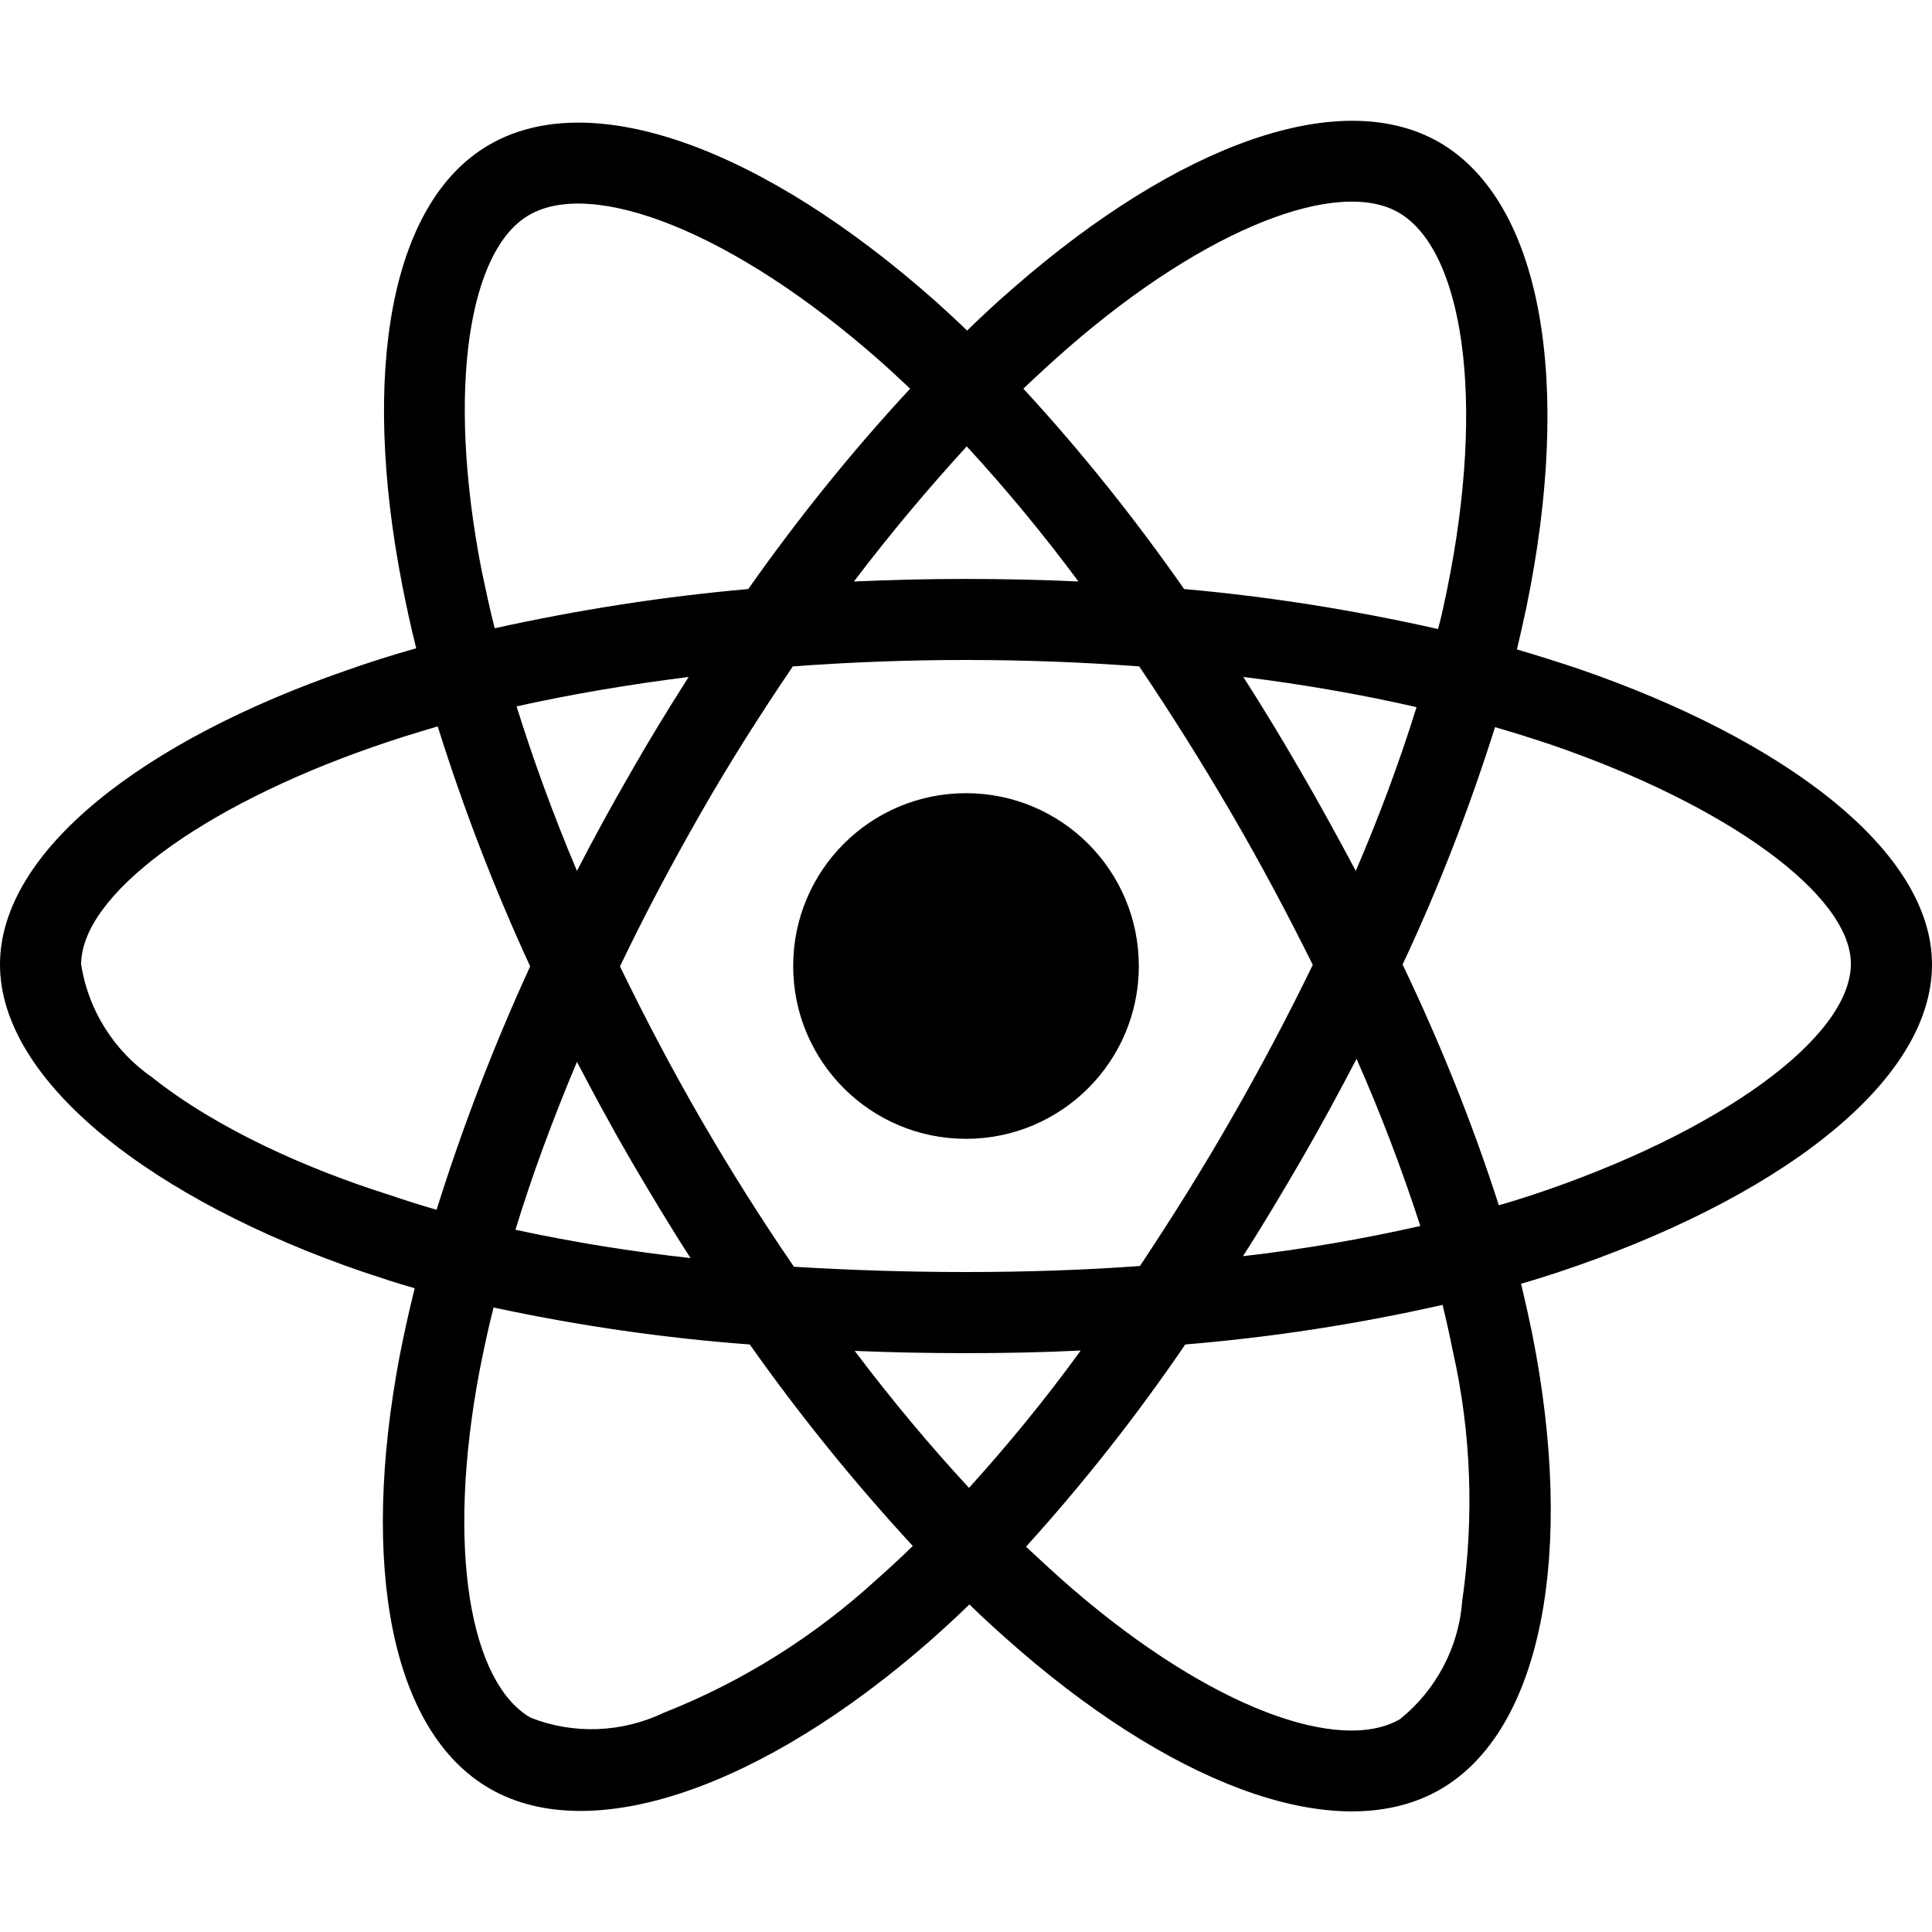
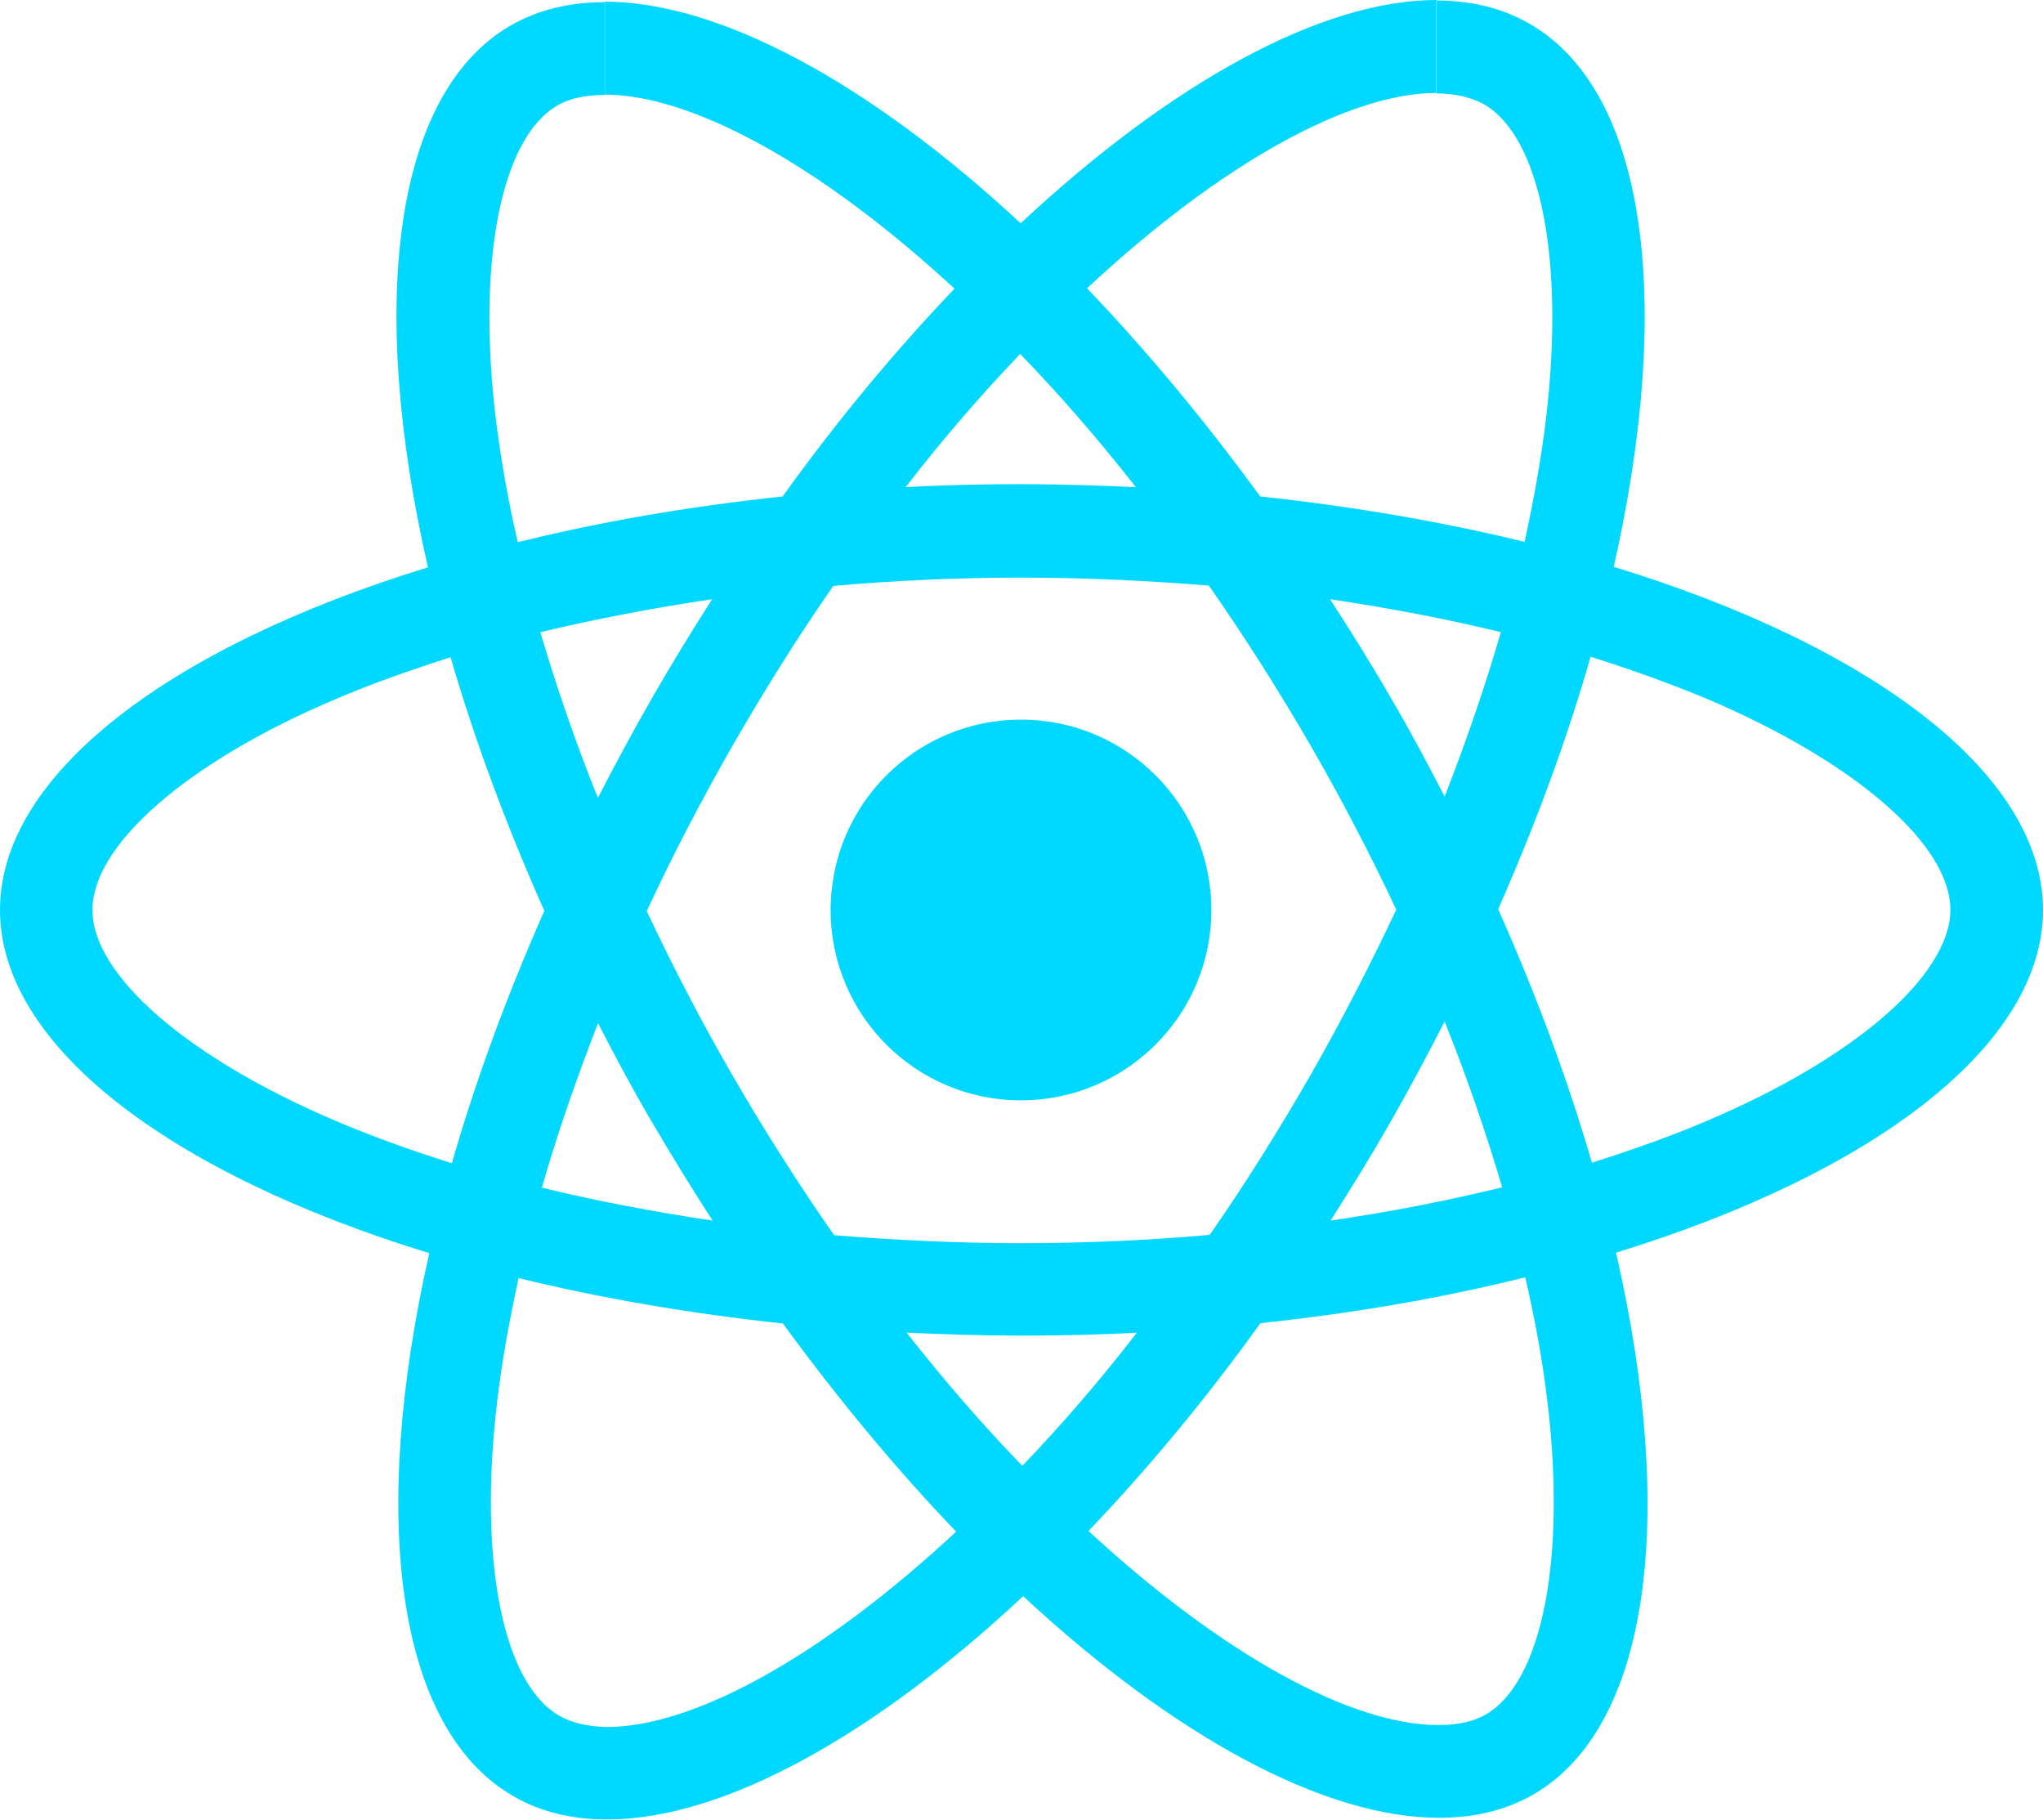
- <svg xmlns="http://www.w3.org/2000/svg" viewBox="0 0 512 512" fill="currentColor">
-   <path d="M418.2 177.2c-5.4-1.8-10.8-3.5-16.2-5.1 .9-3.7 1.7-7.4 2.5-11.1 12.3-59.6 4.2-107.5-23.1-123.3-26.3-15.1-69.2 .6-112.6 38.4-4.3 3.7-8.5 7.6-12.5 11.5-2.7-2.6-5.5-5.2-8.3-7.7-45.5-40.4-91.1-57.4-118.4-41.5-26.2 15.2-34 60.3-23 116.7 1.1 5.6 2.3 11.1 3.7 16.7-6.4 1.8-12.7 3.8-18.6 5.9C38.3 196.2 0 225.4 0 255.6c0 31.2 40.8 62.5 96.3 81.5 4.5 1.5 9 3 13.6 4.3-1.5 6-2.8 11.9-4 18-10.5 55.5-2.3 99.5 23.9 114.6 27 15.6 72.4-.4 116.6-39.1 3.5-3.1 7-6.3 10.5-9.7 4.4 4.3 9 8.4 13.6 12.4 42.8 36.8 85.1 51.7 111.2 36.6 27-15.6 35.8-62.9 24.4-120.5-.9-4.4-1.9-8.9-3-13.5 3.2-.9 6.3-1.9 9.4-2.9 57.7-19.1 99.5-50 99.5-81.7 0-30.3-39.4-59.7-93.8-78.4zM282.9 92.3c37.2-32.4 71.9-45.1 87.7-36 16.9 9.7 23.4 48.9 12.8 100.4-.7 3.4-1.4 6.7-2.3 10-22.2-5-44.7-8.6-67.3-10.6-13-18.6-27.2-36.4-42.6-53.1 3.9-3.7 7.7-7.2 11.7-10.7zM167.2 307.5c5.1 8.7 10.3 17.4 15.8 25.9-15.6-1.7-31.1-4.2-46.4-7.5 4.4-14.4 9.9-29.3 16.3-44.5 4.6 8.8 9.3 17.5 14.3 26.1zm-30.3-120.3c14.4-3.2 29.7-5.8 45.6-7.8-5.3 8.3-10.5 16.8-15.4 25.4-4.9 8.5-9.7 17.2-14.2 26-6.3-14.9-11.6-29.5-16-43.6zm27.4 68.9c6.6-13.8 13.8-27.3 21.4-40.6s15.8-26.2 24.4-38.9c15-1.1 30.3-1.7 45.9-1.7s31 .6 45.9 1.7c8.5 12.6 16.6 25.5 24.3 38.7s14.9 26.7 21.7 40.4c-6.7 13.8-13.9 27.4-21.6 40.8-7.6 13.3-15.7 26.2-24.2 39-14.9 1.1-30.4 1.6-46.1 1.6s-30.9-.5-45.6-1.4c-8.7-12.7-16.9-25.7-24.6-39s-14.8-26.8-21.5-40.6zm180.6 51.2c5.1-8.8 9.9-17.7 14.6-26.7 6.4 14.5 12 29.2 16.9 44.3-15.5 3.5-31.2 6.2-47 8 5.4-8.4 10.5-17 15.5-25.6zm14.4-76.5c-4.7-8.8-9.5-17.6-14.5-26.2-4.9-8.5-10-16.9-15.3-25.2 16.1 2 31.5 4.7 45.9 8-4.6 14.8-10 29.2-16.1 43.4zM256.2 118.3c10.5 11.4 20.4 23.4 29.6 35.8-19.8-.9-39.7-.9-59.5 0 9.8-12.9 19.9-24.9 29.9-35.8zM140.2 57c16.8-9.8 54.1 4.2 93.4 39 2.5 2.2 5 4.6 7.6 7-15.5 16.7-29.8 34.5-42.9 53.1-22.6 2-45 5.5-67.2 10.4-1.3-5.1-2.4-10.3-3.5-15.5-9.4-48.4-3.2-84.9 12.6-94zm-24.5 263.6c-4.2-1.2-8.3-2.5-12.4-3.9-21.3-6.7-45.5-17.3-63-31.2-10.1-7-16.9-17.8-18.8-29.9 0-18.3 31.6-41.7 77.2-57.6 5.7-2 11.5-3.8 17.3-5.5 6.8 21.7 15 43 24.5 63.6-9.6 20.9-17.9 42.5-24.8 64.5zm116.6 98c-16.5 15.1-35.6 27.1-56.4 35.3-11.1 5.3-23.9 5.8-35.3 1.3-15.9-9.2-22.5-44.5-13.5-92 1.1-5.6 2.3-11.2 3.7-16.7 22.4 4.8 45 8.1 67.9 9.8 13.2 18.7 27.7 36.6 43.2 53.4-3.2 3.1-6.4 6.1-9.6 8.9zm24.5-24.3c-10.2-11-20.4-23.2-30.3-36.3 9.6 .4 19.5 .6 29.5 .6 10.3 0 20.4-.2 30.4-.7-9.2 12.7-19.1 24.8-29.6 36.4zm130.7 30c-.9 12.2-6.9 23.6-16.5 31.3-15.9 9.2-49.8-2.8-86.4-34.2-4.2-3.6-8.4-7.5-12.7-11.5 15.3-16.9 29.4-34.8 42.2-53.6 22.9-1.9 45.7-5.4 68.2-10.5 1 4.1 1.9 8.2 2.7 12.2 4.9 21.6 5.7 44.1 2.5 66.3zm18.2-107.5c-2.8 .9-5.6 1.8-8.5 2.6-7-21.8-15.6-43.1-25.5-63.8 9.6-20.4 17.7-41.4 24.5-62.9 5.2 1.5 10.2 3.1 15 4.7 46.6 16 79.3 39.8 79.3 58 0 19.6-34.9 44.9-84.8 61.4zm-149.7-15c25.3 0 45.8-20.5 45.8-45.8s-20.5-45.8-45.8-45.8c-25.3 0-45.8 20.5-45.8 45.8s20.5 45.8 45.8 45.8z" />
+ <svg xmlns="http://www.w3.org/2000/svg" version="1.1" id="Layer_1" x="0px" y="0px" viewBox="0 0 122.88 109.43" style="enable-background:new 0 0 122.88 109.43" xml:space="preserve">
+   <style type="text/css">.st0{fill-rule:evenodd;clip-rule:evenodd;fill:#00D8FF;}</style>
+   <g>
+     <path class="st0" d="M122.88,54.73c0-8.14-10.19-15.85-25.82-20.64c3.61-15.93,2-28.6-5.06-32.66c-1.63-0.95-3.53-1.4-5.61-1.4 v5.59c1.15,0,2.08,0.23,2.86,0.65c3.41,1.95,4.88,9.39,3.73,18.96c-0.28,2.35-0.73,4.83-1.28,7.36c-4.91-1.2-10.27-2.13-15.9-2.73 c-3.38-4.63-6.89-8.84-10.42-12.52C73.54,9.74,81.2,5.59,86.41,5.59V0l0,0c-6.89,0-15.9,4.91-25.02,13.43 C52.27,4.96,43.26,0.1,36.37,0.1v5.59c5.18,0,12.87,4.13,21.04,11.67c-3.51,3.68-7.01,7.86-10.34,12.5 c-5.66,0.6-11.02,1.53-15.93,2.75c-0.58-2.5-1-4.93-1.3-7.26c-1.18-9.57,0.28-17.01,3.66-18.99c0.75-0.45,1.73-0.65,2.88-0.65V0.13 l0,0c-2.1,0-4.01,0.45-5.66,1.4c-7.04,4.06-8.62,16.71-4.98,32.59C10.14,38.92,0,46.61,0,54.73c0,8.14,10.19,15.85,25.82,20.64 c-3.61,15.93-2,28.6,5.06,32.66c1.63,0.95,3.53,1.4,5.64,1.4c6.89,0,15.9-4.91,25.02-13.43c9.12,8.47,18.13,13.33,25.02,13.33 c2.1,0,4.01-0.45,5.66-1.4c7.04-4.06,8.62-16.71,4.98-32.59C112.74,70.56,122.88,62.84,122.88,54.73L122.88,54.73z M72.86,54.73 c0-6.32-5.12-11.45-11.45-11.45c-6.32,0-11.45,5.12-11.45,11.45s5.12,11.45,11.45,11.45C67.74,66.17,72.86,61.05,72.86,54.73 L72.86,54.73z M36.34,0.1L36.34,0.1L36.34,0.1L36.34,0.1z M90.27,38.02c-0.93,3.23-2.08,6.56-3.38,9.89c-1.03-2-2.1-4.01-3.28-6.01 c-1.15-2-2.38-3.96-3.61-5.86C83.56,36.57,86.99,37.22,90.27,38.02L90.27,38.02z M78.8,64.7c-1.95,3.38-3.96,6.59-6.04,9.57 c-3.73,0.33-7.51,0.5-11.32,0.5c-3.78,0-7.56-0.18-11.27-0.48c-2.08-2.98-4.11-6.16-6.06-9.52c-1.9-3.28-3.63-6.61-5.21-9.97 c1.55-3.36,3.31-6.71,5.18-9.99c1.95-3.38,3.96-6.59,6.04-9.57c3.73-0.33,7.51-0.5,11.32-0.5c3.78,0,7.56,0.18,11.27,0.48 c2.08,2.98,4.11,6.16,6.06,9.52c1.9,3.28,3.63,6.61,5.21,9.97C82.4,58.06,80.68,61.41,78.8,64.7L78.8,64.7z M86.89,61.44 c1.35,3.36,2.5,6.71,3.46,9.97c-3.28,0.8-6.74,1.48-10.32,2c1.23-1.93,2.45-3.91,3.61-5.94C84.78,65.47,85.86,63.44,86.89,61.44 L86.89,61.44z M61.49,88.16c-2.33-2.4-4.66-5.08-6.96-8.01c2.25,0.1,4.56,0.18,6.89,0.18c2.35,0,4.68-0.05,6.96-0.18 C66.12,83.08,63.79,85.76,61.49,88.16L61.49,88.16z M42.86,73.41c-3.56-0.53-6.99-1.18-10.27-1.98c0.93-3.23,2.08-6.56,3.38-9.89 c1.03,2,2.1,4.01,3.28,6.01C40.43,69.56,41.63,71.51,42.86,73.41L42.86,73.41z M61.36,21.29c2.33,2.4,4.66,5.08,6.96,8.01 c-2.25-0.1-4.56-0.18-6.89-0.18c-2.35,0-4.68,0.05-6.96,0.18C56.73,26.37,59.06,23.69,61.36,21.29L61.36,21.29z M42.83,36.04 c-1.23,1.93-2.45,3.91-3.61,5.94c-1.15,2-2.23,4.01-3.26,6.01c-1.35-3.36-2.5-6.71-3.46-9.97C35.79,37.24,39.25,36.57,42.83,36.04 L42.83,36.04z M20.16,67.4c-8.87-3.78-14.6-8.74-14.6-12.67c0-3.93,5.74-8.92,14.6-12.67c2.15-0.93,4.51-1.75,6.94-2.53 c1.43,4.91,3.31,10.02,5.64,15.25c-2.3,5.21-4.16,10.29-5.56,15.18C24.7,69.18,22.34,68.33,20.16,67.4L20.16,67.4z M33.64,103.19 c-3.41-1.95-4.88-9.39-3.73-18.96c0.28-2.35,0.73-4.83,1.28-7.36c4.91,1.2,10.27,2.13,15.9,2.73c3.38,4.63,6.89,8.84,10.42,12.52 c-8.17,7.59-15.83,11.75-21.04,11.75C35.34,103.84,34.39,103.62,33.64,103.19L33.64,103.19z M93.05,84.11 c1.18,9.57-0.28,17.01-3.66,18.99c-0.75,0.45-1.73,0.65-2.88,0.65c-5.18,0-12.87-4.13-21.04-11.67c3.51-3.68,7.01-7.86,10.34-12.5 c5.66-0.6,11.02-1.53,15.93-2.76C92.32,79.35,92.77,81.78,93.05,84.11L93.05,84.11z M102.69,67.4c-2.15,0.93-4.51,1.75-6.94,2.53 c-1.43-4.91-3.31-10.02-5.64-15.25c2.3-5.21,4.16-10.29,5.56-15.18c2.48,0.78,4.83,1.63,7.04,2.55c8.87,3.78,14.6,8.74,14.6,12.67 C117.29,58.66,111.56,63.64,102.69,67.4L102.69,67.4z" />
+   </g>
</svg>
